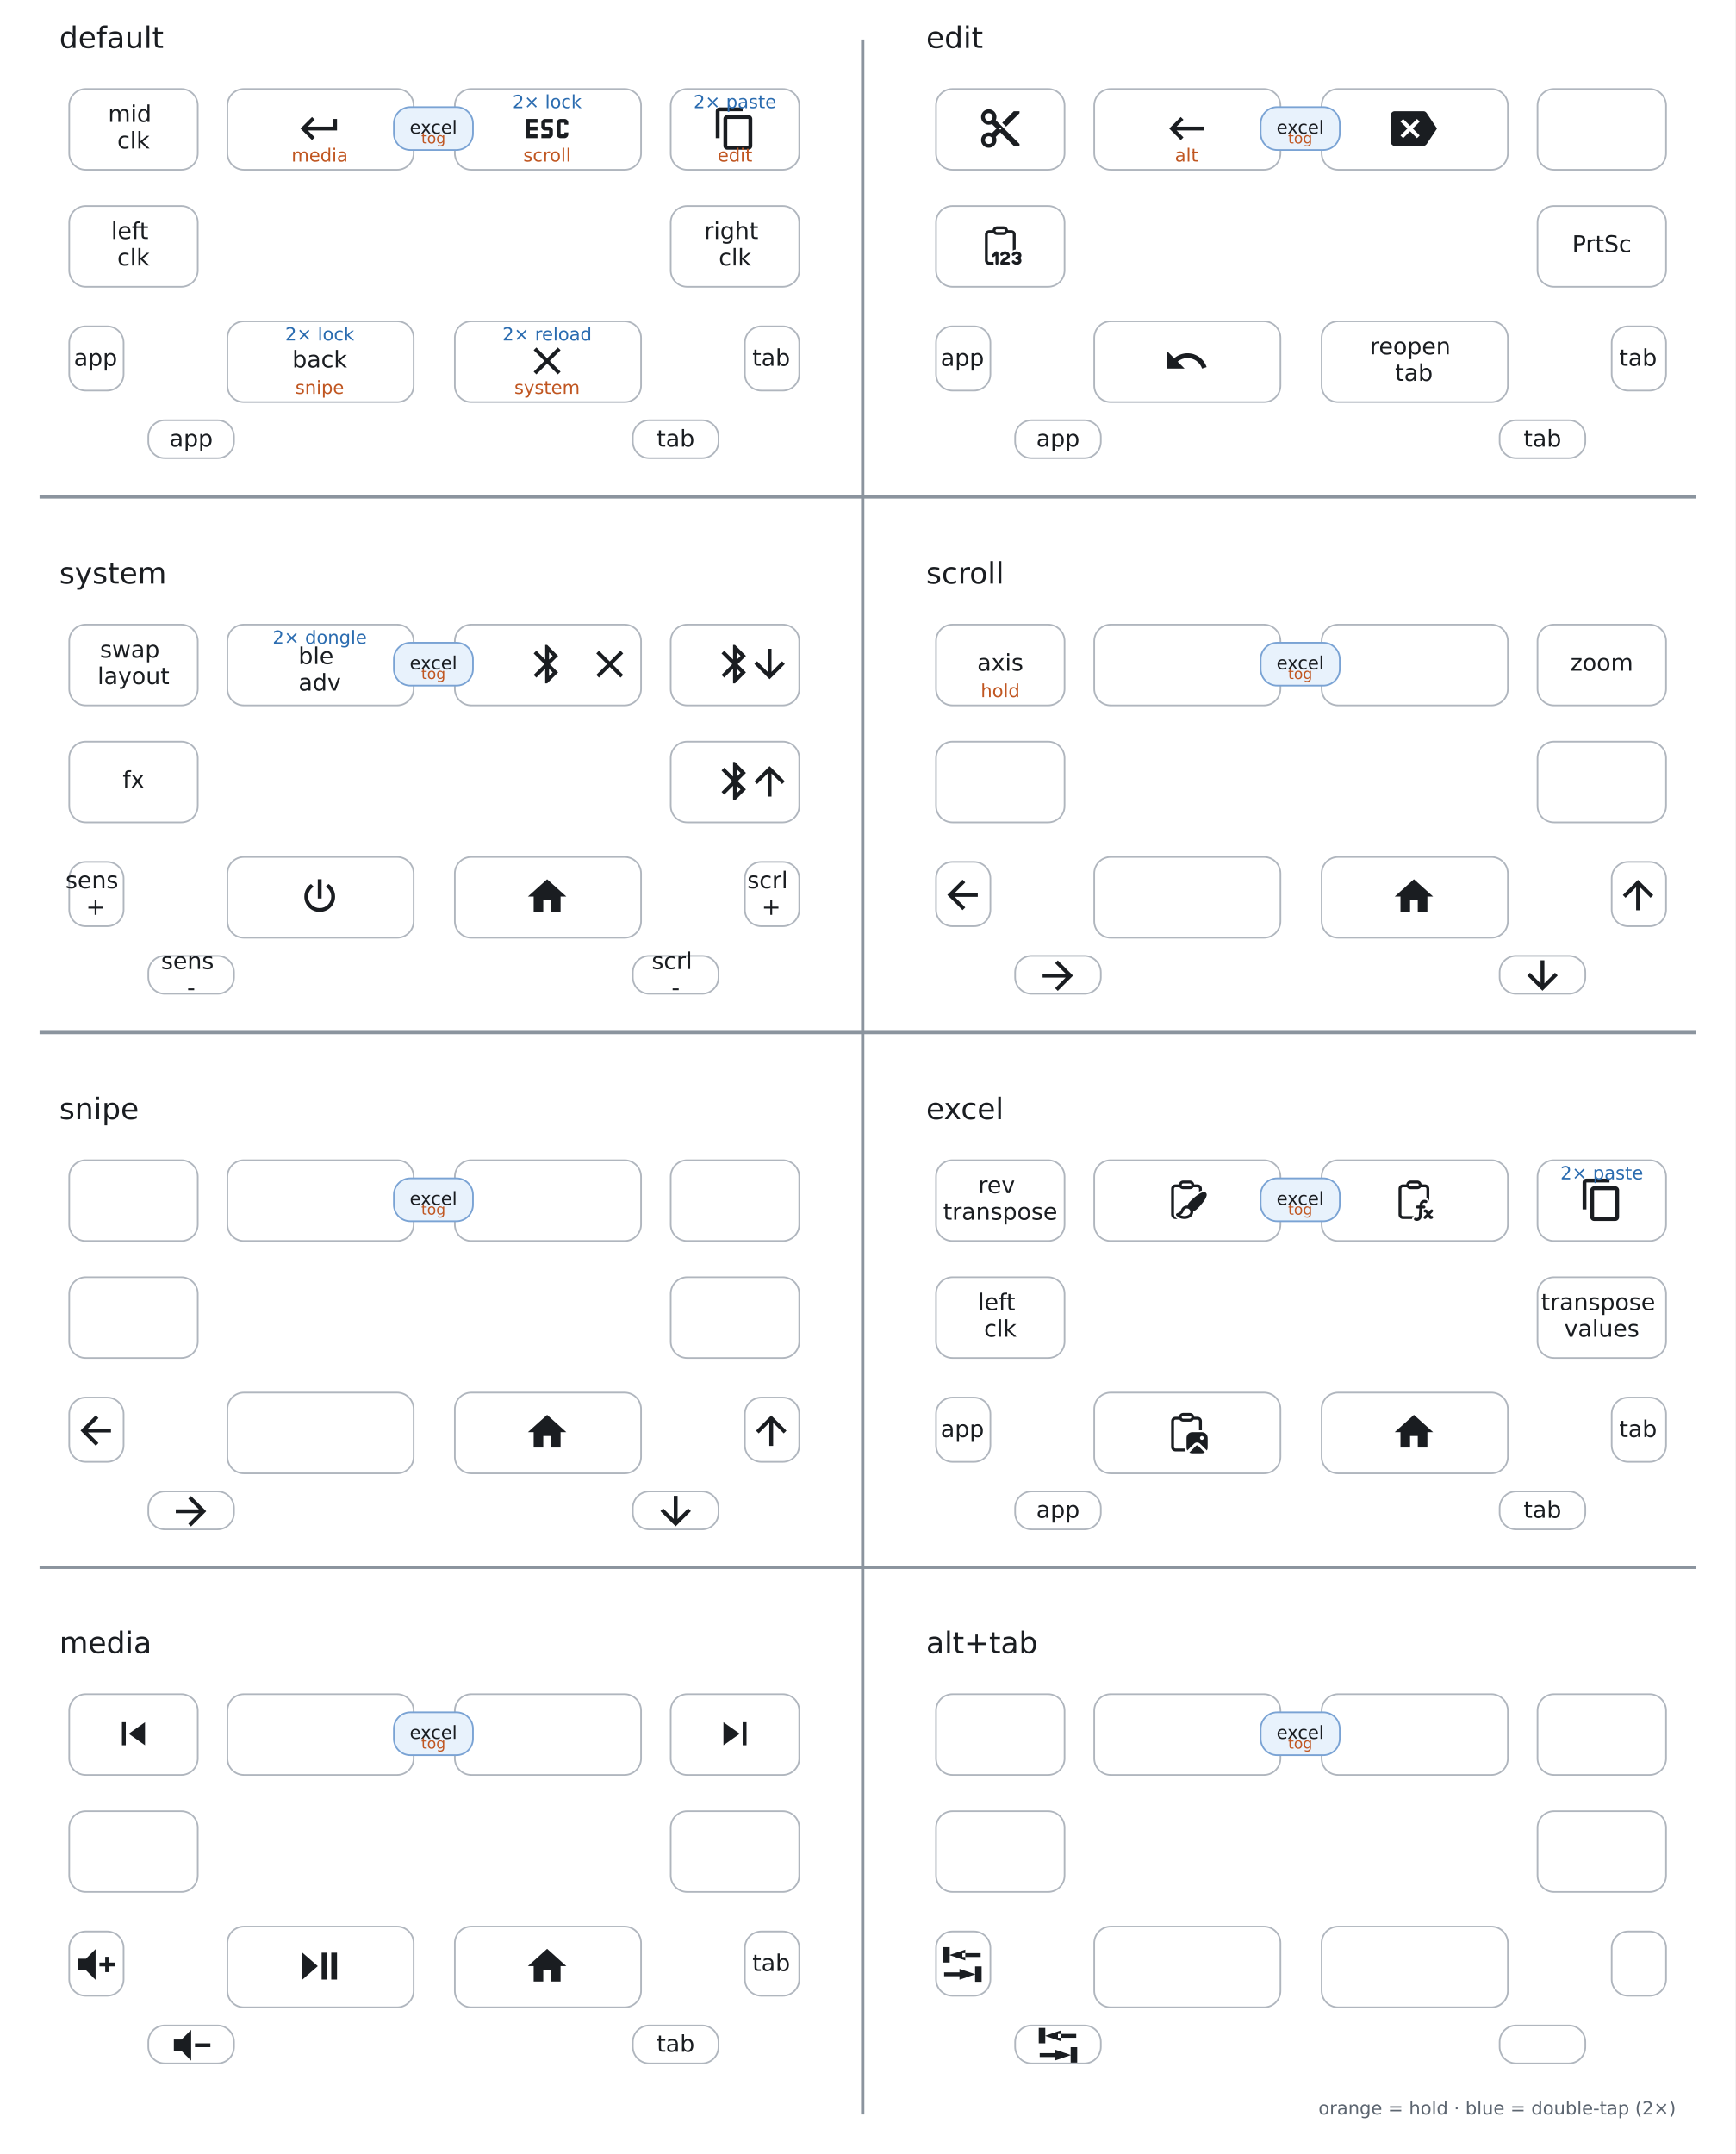
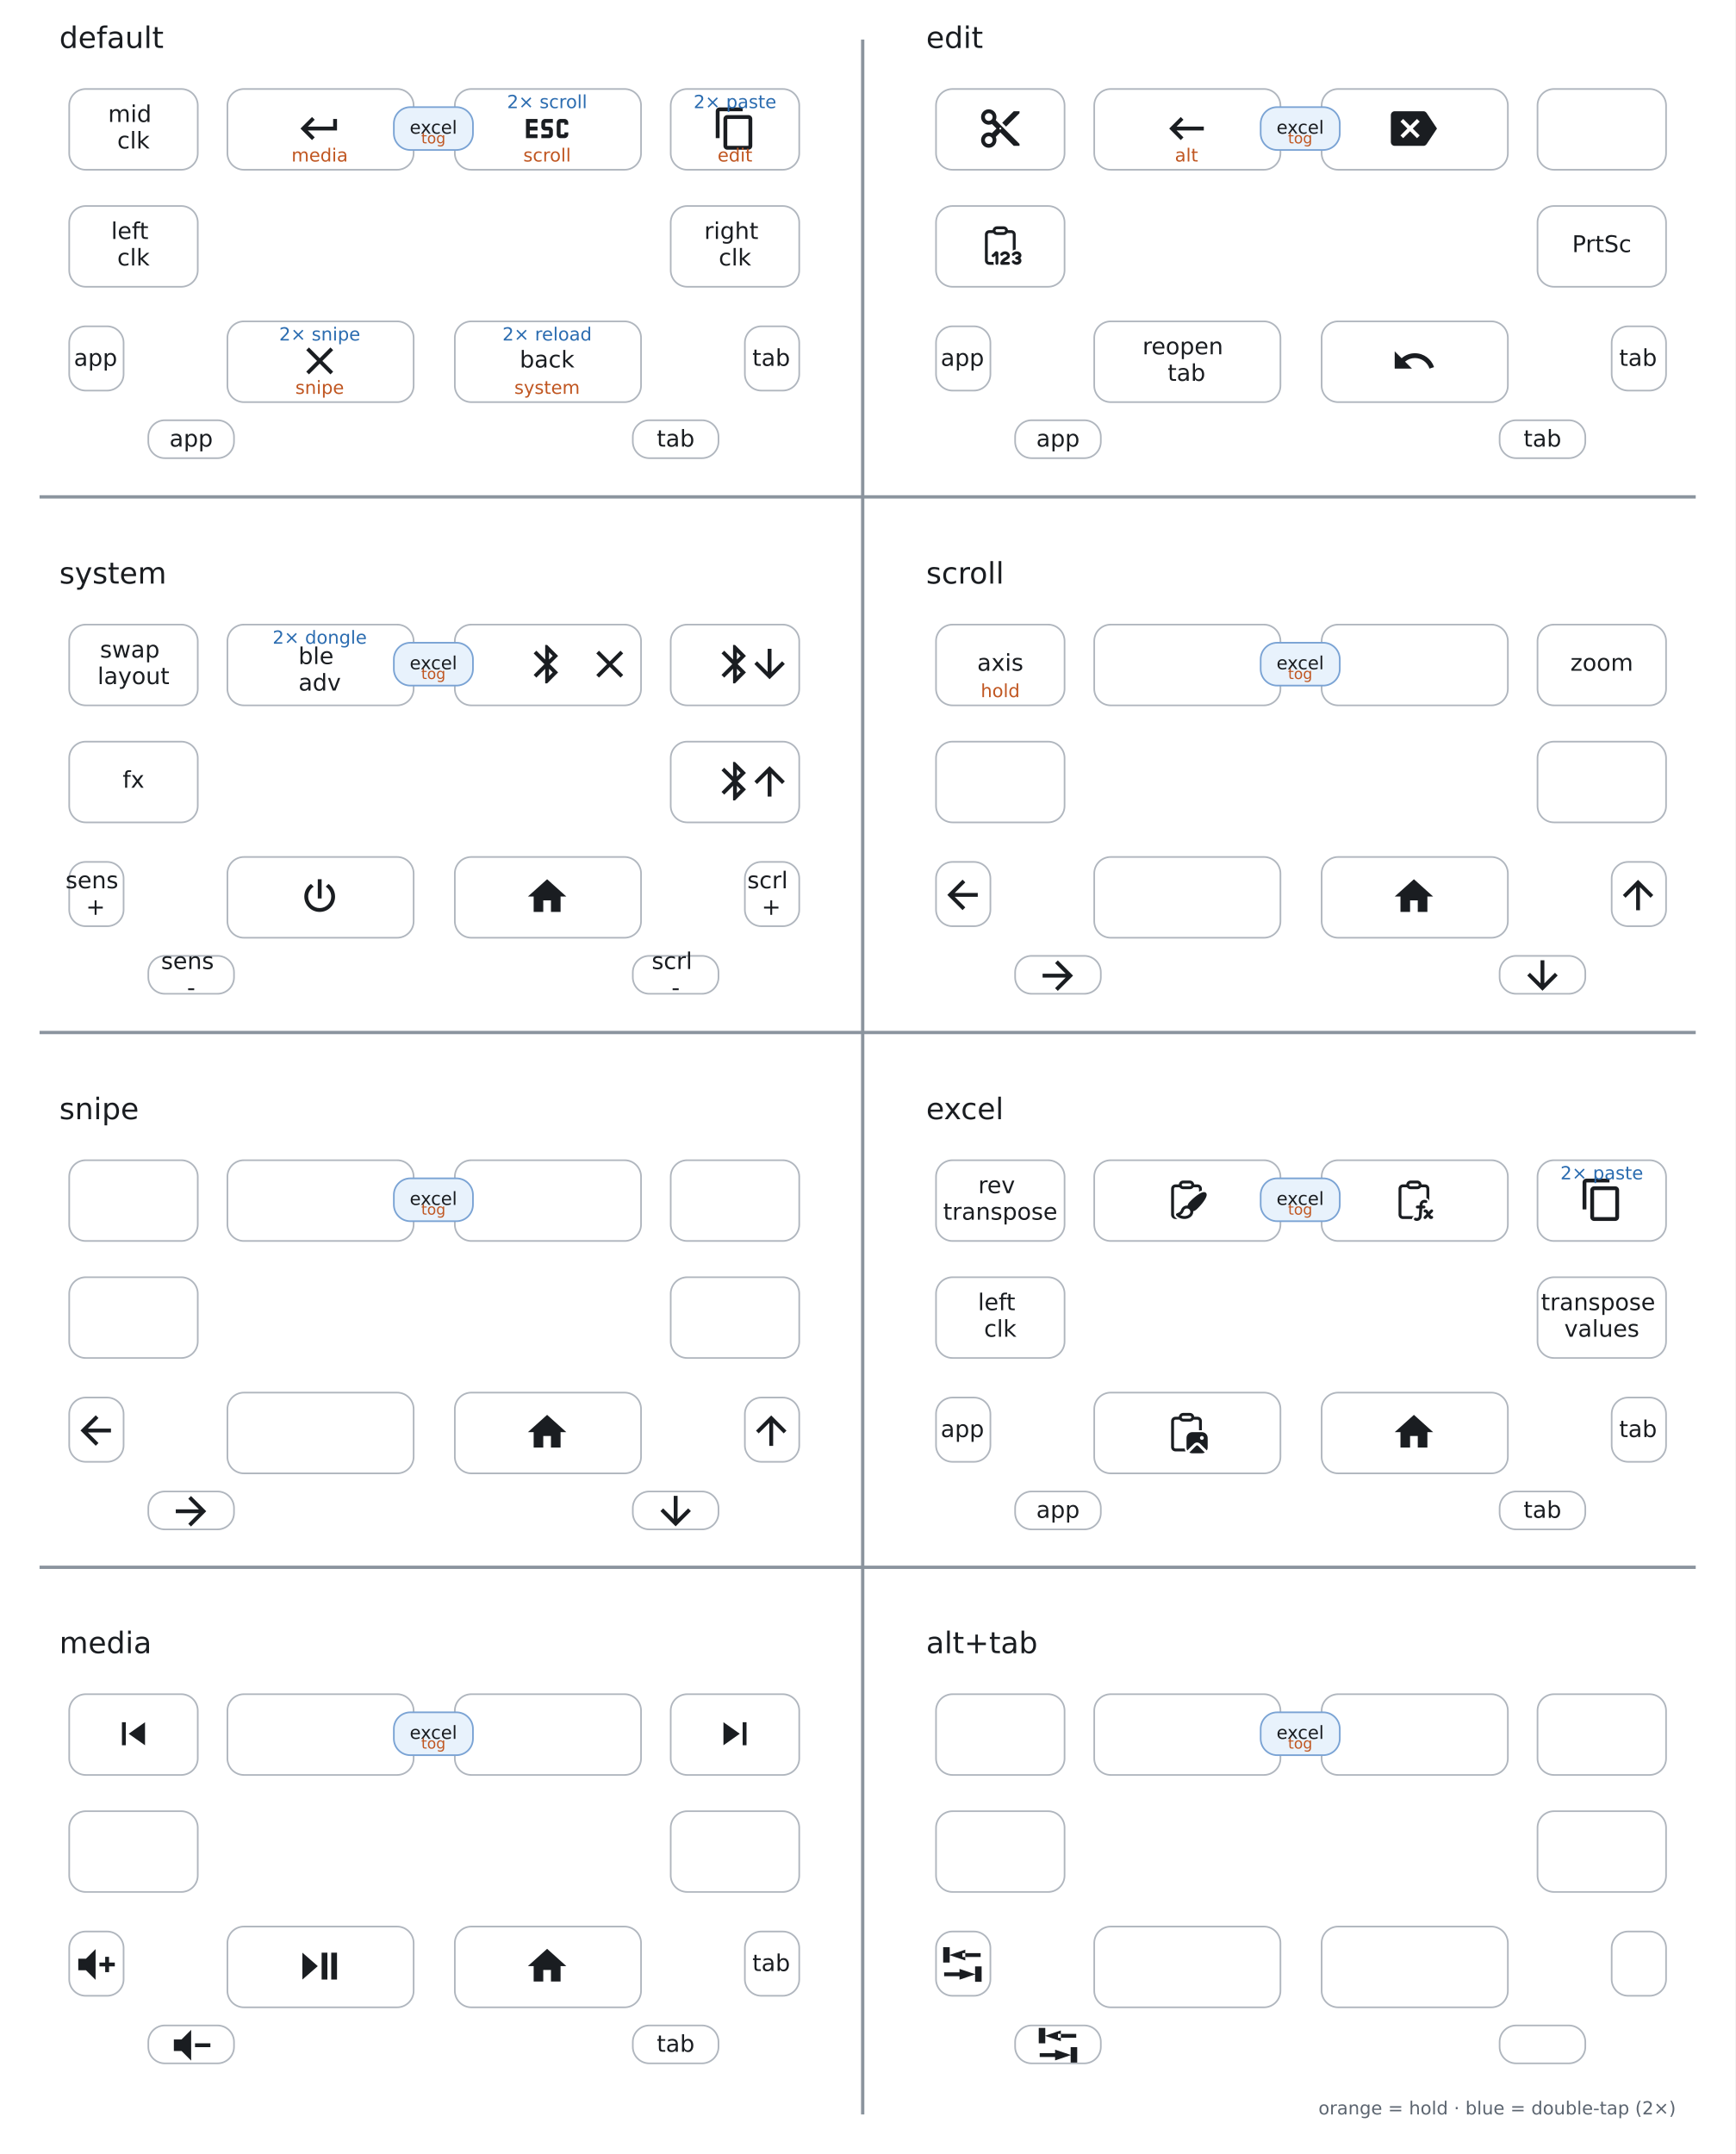
<svg xmlns="http://www.w3.org/2000/svg" xmlns:xlink="http://www.w3.org/1999/xlink" width="1053" height="1307.0" viewBox="0 0 1053 1307.0" class="keymap">
  <rect id="page-bg" width="100%" height="100%" fill="#ffffff" />
  <g id="layer-dividers" fill="none" stroke="#8b949e" stroke-width="2" stroke-linecap="butt">
    <line class="layer-divider-h" x1="24.0" y1="301.5" x2="1029.0" y2="301.5" />
    <line class="layer-divider-h" x1="24.0" y1="626.5" x2="1029.0" y2="626.5" />
    <line class="layer-divider-h" x1="24.0" y1="951.0" x2="1029.0" y2="951.0" />
    <line class="layer-divider-v" x1="523.5" y1="24.0" x2="523.5" y2="1283.0" />
  </g>
  <defs>/* start glyphs */
<symbol id="excel-copy-picture" viewBox="0 0 24 24">
      <path fill="#1a1d21" d="M13.75 2C14.909 2 15.863 2.876 15.986 4.002C15.986 4.001 15.986 4 15.986 3.999L17.75 4C18.993 4 20 5.007 20 6.25V11H18.5V6.25C18.5 5.836 18.164 5.5 17.75 5.5L15.621 5.5C15.217 6.103 14.53 6.5 13.75 6.5H10.25C9.47 6.5 8.783 6.103 8.379 5.5L6.25 5.5C5.836 5.5 5.5 5.836 5.5 6.25V19.75C5.5 20.164 5.836 20.5 6.25 20.5H11.031C11.098 21.041 11.274 21.548 11.535 22H6.25C5.007 22 4 20.993 4 19.75V6.25C4 5.007 5.007 4 6.25 4L8.014 3.999C8.138 2.875 9.092 2 10.25 2H13.75ZM15.995 4.096L16 4.25C16 4.198 15.998 4.147 15.995 4.096ZM13.75 3.5H10.25C9.836 3.5 9.5 3.836 9.5 4.25C9.5 4.664 9.836 5 10.25 5H13.75C14.164 5 14.5 4.664 14.5 4.25C14.5 3.836 14.164 3.5 13.75 3.5ZM15 12C13.343 12 12 13.343 12 15V20C12 20.556 12.151 21.077 12.415 21.524L15.909 18.03C16.788 17.152 18.212 17.152 19.091 18.03L22.585 21.524C22.849 21.077 23 20.556 23 20V15C23 13.343 21.657 12 20 12H15ZM15 23C14.444 23 13.923 22.849 13.476 22.585L16.97 19.091C17.263 18.798 17.737 18.798 18.03 19.091L21.524 22.585C21.077 22.849 20.556 23 20 23H15ZM20 16C19.448 16 19 15.552 19 15C19 14.448 19.448 14 20 14C20.552 14 21 14.448 21 15C21 15.552 20.552 16 20 16Z" />
    </symbol>
    <symbol id="excel-paste-format" viewBox="0 0 24 24">
      <path fill="#1a1d21" d="M13.75 2C14.908 2 15.862 2.875 15.986 4H17.75C18.993 4 20 5.007 20 6.25V7.177C19.51 7.327 19.001 7.563 18.5 7.843V6.25C18.5 5.836 18.164 5.5 17.75 5.5H15.621C15.217 6.103 14.53 6.5 13.75 6.5H10.25C9.47 6.5 8.783 6.103 8.379 5.5H6.25C5.836 5.5 5.5 5.836 5.5 6.25V19.77C5.506 20.21 5.687 20.646 5.993 20.962L6.225 21.189C6.559 21.499 6.925 21.769 7.312 22H6.25C5.007 22 4 20.993 4 19.75V6.25C4 5.007 5.007 4 6.25 4H8.014C8.138 2.875 9.092 2 10.25 2H13.75ZM20.423 8.094C20.901 7.965 21.617 7.881 22.115 8.378C22.613 8.876 22.528 9.592 22.399 10.07C22.254 10.612 21.953 11.236 21.56 11.886C20.766 13.197 19.502 14.771 17.976 16.297C17.547 16.726 16.883 17.401 16.113 17.751C15.919 17.839 15.707 17.91 15.483 17.953C15.566 18.878 15.257 19.831 14.551 20.539L14.346 20.735C13.294 21.68 11.907 22.055 10.573 21.98C9.153 21.901 7.724 21.311 6.711 20.267C6.532 20.081 6.46 19.818 6.521 19.567C6.583 19.317 6.767 19.115 7.012 19.033C8.391 18.573 8.749 18.12 8.933 17.778C9.064 17.534 9.105 17.365 9.261 17C9.4 16.674 9.594 16.305 9.951 15.947C10.66 15.239 11.614 14.928 12.54 15.011C12.583 14.787 12.655 14.576 12.743 14.381C13.093 13.611 13.768 12.948 14.197 12.519C15.723 10.993 17.297 9.728 18.607 8.935C19.257 8.541 19.881 8.239 20.423 8.094ZM13.486 17.008C12.803 16.325 11.695 16.325 11.012 17.008C10.84 17.179 10.739 17.359 10.642 17.588C10.561 17.778 10.422 18.174 10.253 18.488C9.962 19.03 9.519 19.51 8.729 19.934C9.312 20.253 9.98 20.445 10.656 20.482C11.736 20.543 12.769 20.211 13.482 19.486L13.486 19.482C14.169 18.799 14.17 17.691 13.486 17.008ZM10.25 3.5C9.836 3.5 9.5 3.836 9.5 4.25C9.5 4.664 9.836 5 10.25 5H13.75C14.164 5 14.5 4.664 14.5 4.25C14.5 3.836 14.164 3.5 13.75 3.5H10.25Z" />
    </symbol>
    <symbol id="excel-paste-formulas" viewBox="0 0 24 24">
      <path fill="#1a1d21" d="M8.379 5.5H6.25C5.836 5.5 5.5 5.836 5.5 6.25V19.75C5.5 20.164 5.836 20.5 6.25 20.5H11.97C11.639 20.665 11.357 20.935 11.181 21.292C11.068 21.52 11.01 21.761 11.001 22H6.25C5.007 22 4 20.993 4 19.75V6.25C4 5.007 5.007 4 6.25 4H8.014C8.138 2.875 9.092 2 10.25 2H13.75C14.908 2 15.862 2.875 15.986 4H17.75C18.993 4 20 5.007 20 6.25V13H19.997C20.022 12.331 19.661 11.678 19.022 11.363C18.85 11.278 18.675 11.209 18.5 11.154V6.25C18.5 5.836 18.164 5.5 17.75 5.5H15.621C15.217 6.103 14.53 6.5 13.75 6.5H10.25C9.47 6.5 8.783 6.103 8.379 5.5ZM9.5 4.25C9.5 4.664 9.836 5 10.25 5H13.75C14.164 5 14.5 4.664 14.5 4.25C14.5 3.836 14.164 3.5 13.75 3.5H10.25C9.836 3.5 9.5 3.836 9.5 4.25ZM21.777 18.28C22.07 17.987 22.07 17.513 21.777 17.22C21.484 16.927 21.009 16.927 20.716 17.22L19.633 18.303L19.212 17.626C18.807 16.974 17.934 16.802 17.311 17.251C16.976 17.493 16.899 17.962 17.142 18.298C17.346 18.582 17.713 18.68 18.025 18.557L18.544 19.392L17.22 20.716C16.927 21.009 16.927 21.484 17.22 21.777C17.513 22.07 17.988 22.07 18.28 21.777L19.358 20.7L19.779 21.378C20.191 22.04 21.084 22.203 21.704 21.729C22.033 21.478 22.096 21.007 21.844 20.678C21.633 20.402 21.269 20.313 20.963 20.44L20.447 19.611L21.777 18.28ZM14.989 14.307C15.123 12.546 16.995 11.478 18.579 12.26C18.951 12.443 19.103 12.893 18.92 13.264C18.737 13.636 18.287 13.788 17.916 13.605C17.285 13.294 16.538 13.719 16.485 14.421L16.441 15H17.25C17.664 15 18 15.336 18 15.75C18 16.164 17.664 16.5 17.25 16.5H16.327L16.008 20.692C15.874 22.453 14.002 23.52 12.418 22.739C12.047 22.556 11.894 22.106 12.078 21.735C12.261 21.363 12.71 21.211 13.082 21.394C13.713 21.705 14.459 21.28 14.513 20.578L14.823 16.5H13.75C13.336 16.5 13 16.164 13 15.75C13 15.336 13.336 15 13.75 15H14.937L14.989 14.307Z" />
    </symbol>
    <symbol id="excel-paste-values" viewBox="0 0 24 24">
      <path fill="#1a1d21" d="M6.25 5.5H8.379C8.783 6.103 9.47 6.5 10.25 6.5H13.75C14.53 6.5 15.217 6.103 15.621 5.5H17.75C18.164 5.5 18.5 5.836 18.5 6.25V14.574C18.987 14.285 19.496 14.111 20 14.039V6.25C20 5.007 18.993 4 17.75 4H15.986C15.862 2.875 14.908 2 13.75 2H10.25C9.092 2 8.138 2.875 8.014 4H6.25C5.007 4 4 5.007 4 6.25V19.75C4 20.993 5.007 22 6.25 22H8.669C8.561 21.773 8.5 21.518 8.5 21.25V20.5H6.25C5.836 20.5 5.5 20.164 5.5 19.75V6.25C5.5 5.836 5.836 5.5 6.25 5.5ZM10.25 5C9.836 5 9.5 4.664 9.5 4.25C9.5 3.836 9.836 3.5 10.25 3.5H13.75C14.164 3.5 14.5 3.836 14.5 4.25C14.5 4.664 14.164 5 13.75 5H10.25ZM11 15.938C11 15.376 10.567 15.074 10.258 14.987C9.949 14.9 9.454 14.931 9.147 15.358C8.83 15.801 8.388 16.297 7.868 16.605C7.512 16.815 7.394 17.275 7.605 17.632C7.815 17.988 8.275 18.106 8.632 17.895C8.955 17.704 9.245 17.474 9.5 17.233V21.25C9.5 21.664 9.836 22 10.25 22C10.664 22 11 21.664 11 21.25V15.938ZM14.425 16.502C14.119 16.517 13.721 16.66 13.301 17.112C13.019 17.416 12.545 17.434 12.241 17.152C11.937 16.87 11.92 16.396 12.201 16.092C12.851 15.392 13.604 15.041 14.35 15.003C15.085 14.966 15.753 15.237 16.232 15.668C16.704 16.093 17.035 16.722 16.986 17.416C16.936 18.142 16.484 18.766 15.733 19.174C14.783 19.69 14.237 20.15 13.925 20.5H16.25C16.664 20.5 17 20.836 17 21.25C17 21.664 16.664 22 16.25 22H12.751C12.369 22 12.048 21.713 12.006 21.334C12.006 21.334 12.006 21.334 12.006 21.332L12.005 21.33L12.005 21.326L12.004 21.319L12.003 21.302C12.002 21.29 12.001 21.277 12.001 21.263C12 21.234 12 21.2 12.001 21.161C12.005 21.083 12.015 20.987 12.04 20.875C12.089 20.648 12.191 20.366 12.392 20.047C12.79 19.41 13.56 18.647 15.017 17.856C15.418 17.638 15.482 17.422 15.49 17.312C15.5 17.17 15.432 16.966 15.227 16.782C15.029 16.603 14.743 16.485 14.425 16.502ZM19.292 17.115C20.17 16.197 21.052 16.487 21.368 16.833C21.528 17.009 21.509 17.127 21.479 17.19C21.429 17.293 21.193 17.583 20.343 17.766C19.997 17.84 19.75 18.145 19.75 18.499C19.75 18.852 19.997 19.158 20.342 19.232C21.192 19.415 21.429 19.705 21.478 19.809C21.509 19.872 21.528 19.991 21.368 20.167C21.052 20.513 20.171 20.803 19.293 19.883C19.007 19.584 18.532 19.572 18.232 19.858C17.933 20.144 17.921 20.619 18.207 20.919C19.663 22.444 21.552 22.191 22.476 21.178C22.936 20.674 23.192 19.911 22.83 19.159C22.709 18.908 22.533 18.688 22.31 18.499C22.533 18.311 22.709 18.092 22.83 17.84C23.192 17.089 22.935 16.325 22.476 15.822C21.552 14.81 19.663 14.556 18.208 16.079C17.922 16.378 17.932 16.853 18.232 17.139C18.531 17.425 19.006 17.415 19.292 17.115Z" />
    </symbol>
    <symbol id="mdi:arrow-down" viewBox="0 0 24 24">
      <path fill="#1a1d21" d="M11,4H13V16L18.5,10.5L19.92,11.92L12,19.84L4.08,11.92L5.5,10.5L11,16V4Z" />
    </symbol>
    <symbol id="mdi:arrow-left" viewBox="0 0 24 24">
      <path fill="#1a1d21" d="M20,11V13H8L13.5,18.5L12.08,19.92L4.16,12L12.08,4.08L13.5,5.5L8,11H20Z" />
    </symbol>
    <symbol id="mdi:arrow-right" viewBox="0 0 24 24">
      <path fill="#1a1d21" d="M4,11V13H16L10.5,18.5L11.92,19.92L19.84,12L11.92,4.08L10.5,5.5L16,11H4Z" />
    </symbol>
    <symbol id="mdi:arrow-up" viewBox="0 0 24 24">
      <path fill="#1a1d21" d="M13,20H11V8L5.5,13.5L4.08,12.08L12,4.16L19.92,12.08L18.5,13.5L13,8V20Z" />
    </symbol>
    <symbol id="mdi:backspace-reverse" viewBox="0 0 24 24">
      <path fill="#1a1d21" d="M2,21H17C17.7,21 18.2,20.6 18.6,20.1L24,12L18.6,3.9C18.2,3.4 17.7,3 17,3H2A2,2 0 0,0 0,5V19A2,2 0 0,0 2,21M5,8.4L6.4,7L10,10.6L13.6,7L15,8.4L11.4,12L15,15.6L13.6,17L10,13.4L6.4,17L5,15.6L8.6,12" />
    </symbol>
    <symbol id="mdi:bluetooth" viewBox="0 0 24 24">
      <path fill="#1a1d21" d="M14.88,16.29L13,18.17V14.41M13,5.83L14.88,7.71L13,9.58M17.71,7.71L12,2H11V9.58L6.41,5L5,6.41L10.59,12L5,17.58L6.41,19L11,14.41V22H12L17.71,16.29L13.41,12L17.71,7.71Z" />
    </symbol>
    <symbol id="mdi:close" viewBox="0 0 24 24">
      <path fill="#1a1d21" d="M19,6.41L17.59,5L12,10.59L6.41,5L5,6.41L10.59,12L5,17.59L6.41,19L12,13.41L17.59,19L19,17.59L13.41,12L19,6.41Z" />
    </symbol>
    <symbol id="mdi:content-copy" viewBox="0 0 24 24">
      <path fill="#1a1d21" d="M19,21H8V7H19M19,5H8A2,2 0 0,0 6,7V21A2,2 0 0,0 8,23H19A2,2 0 0,0 21,21V7A2,2 0 0,0 19,5M16,1H4A2,2 0 0,0 2,3V17H4V3H16V1Z" />
    </symbol>
    <symbol id="mdi:content-cut" viewBox="0 0 24 24">
      <path fill="#1a1d21" d="M19,3L13,9L15,11L22,4V3M12,12.5A0.5,0.5 0 0,1 11.5,12A0.5,0.5 0 0,1 12,11.5A0.5,0.5 0 0,1 12.5,12A0.5,0.5 0 0,1 12,12.5M6,20A2,2 0 0,1 4,18C4,16.89 4.9,16 6,16A2,2 0 0,1 8,18C8,19.11 7.1,20 6,20M6,8A2,2 0 0,1 4,6C4,4.89 4.9,4 6,4A2,2 0 0,1 8,6C8,7.11 7.1,8 6,8M9.64,7.64C9.87,7.14 10,6.59 10,6A4,4 0 0,0 6,2A4,4 0 0,0 2,6A4,4 0 0,0 6,10C6.59,10 7.14,9.87 7.64,9.64L10,12L7.64,14.36C7.14,14.13 6.59,14 6,14A4,4 0 0,0 2,18A4,4 0 0,0 6,22A4,4 0 0,0 10,18C10,17.41 9.87,16.86 9.64,16.36L12,14L19,21H22V20L9.64,7.64Z" />
    </symbol>
    <symbol id="mdi:home" viewBox="0 0 24 24">
      <path fill="#1a1d21" d="M10,20V14H14V20H19V12H22L12,3L2,12H5V20H10Z" />
    </symbol>
    <symbol id="mdi:keyboard-backspace" viewBox="0 0 24 24">
      <path fill="#1a1d21" d="M21,11H6.83L10.41,7.41L9,6L3,12L9,18L10.41,16.58L6.83,13H21V11Z" />
    </symbol>
    <symbol id="mdi:keyboard-esc" viewBox="0 0 24 24">
      <path fill="#1a1d21" d="M1 7H7V9H3V11H7V13H3V15H7V17H1V7M11 7H15V9H11V11H13C14.11 11 15 11.9 15 13V15C15 16.11 14.11 17 13 17H9V15H13V13H11C9.9 13 9 12.11 9 11V9C9 7.9 9.9 7 11 7M19 7H21C22.11 7 23 7.9 23 9V10H21V9H19V15H21V14H23V15C23 16.11 22.11 17 21 17H19C17.9 17 17 16.11 17 15V9C17 7.9 17.9 7 19 7Z" />
    </symbol>
    <symbol id="mdi:keyboard-return" viewBox="0 0 24 24">
      <path fill="#1a1d21" d="M19,7V11H5.83L9.41,7.41L8,6L2,12L8,18L9.41,16.58L5.83,13H21V7H19Z" />
    </symbol>
    <symbol id="mdi:play-pause" viewBox="0 0 24 24">
      <path fill="#1a1d21" d="M3,5V19L11,12M13,19H16V5H13M18,5V19H21V5" />
    </symbol>
    <symbol id="mdi:power" viewBox="0 0 24 24">
      <path fill="#1a1d21" d="M16.56,5.44L15.11,6.89C16.84,7.94 18,9.83 18,12A6,6 0 0,1 12,18A6,6 0 0,1 6,12C6,9.83 7.16,7.94 8.88,6.88L7.44,5.44C5.36,6.88 4,9.28 4,12A8,8 0 0,0 12,20A8,8 0 0,0 20,12C20,9.28 18.64,6.88 16.56,5.44M13,3H11V13H13" />
    </symbol>
    <symbol id="mdi:skip-next" viewBox="0 0 24 24">
      <path fill="#1a1d21" d="M16,18H18V6H16M6,18L14.5,12L6,6V18Z" />
    </symbol>
    <symbol id="mdi:skip-previous" viewBox="0 0 24 24">
      <path fill="#1a1d21" d="M6,18V6H8V18H6M9.5,12L18,6V18L9.5,12Z" />
    </symbol>
    <symbol id="mdi:undo" viewBox="0 0 24 24">
      <path fill="#1a1d21" d="M12.5,8C9.85,8 7.45,9 5.6,10.6L2,7V16H11L7.38,12.38C8.77,11.22 10.54,10.5 12.5,10.5C16.04,10.5 19.05,12.81 20.1,16L22.47,15.22C21.08,11.03 17.15,8 12.5,8Z" />
    </symbol>
    <symbol id="mdi:volume-minus" viewBox="0 0 24 24">
      <path fill="#1a1d21" d="M3,9H7L12,4V20L7,15H3V9M14,11H22V13H14V11Z" />
    </symbol>
    <symbol id="mdi:volume-plus" viewBox="0 0 24 24">
      <path fill="#1a1d21" d="M3,9H7L12,4V20L7,15H3V9M14,11H17V8H19V11H22V13H19V16H17V13H14V11Z" />
    </symbol>
    <symbol id="tab-sign" viewBox="0 0 24 24">
      <path fill="#1a1d21" d="M2 3H5.4V11H2ZM13.5 4.3L5.2 7.1 13.5 9.9ZM12 6.1H21.5V8.1H12ZM18.6 13H22V21H18.6ZM10.5 14.3L18.8 17.1 10.5 19.9ZM2.5 16.1H12V18.1H2.5Z" />
    </symbol>
  </defs>/* end glyphs */
<style>/* inherit to force styles through use tags */
svg path {
    fill: inherit;
}

/* font and background color specifications */
svg.keymap {
    font-family: SFMono-Regular,Consolas,Liberation Mono,Menlo,monospace;
    font-size: 14px;
    font-kerning: normal;
    text-rendering: optimizeLegibility;
    fill: #24292e;
}

/* default key styling */
rect.key {
    fill: #f6f8fa;
}

rect.key, rect.combo {
    stroke: #c9cccf;
    stroke-width: 1;
}

/* default key side styling, only used is draw_key_sides is set */
rect.side {
    filter: brightness(90%);
}

/* color accent for combo boxes */
rect.combo, rect.combo-separate {
    fill: #cdf;
}

/* color accent for held keys */
rect.held, rect.combo.held {
    fill: #fdd;
}

/* color accent for ghost (optional) keys */
rect.ghost, rect.combo.ghost {
    stroke-dasharray: 4, 4;
    stroke-width: 2;
}

text {
    text-anchor: middle;
    dominant-baseline: middle;
}

/* styling for layer labels */
text.label {
    font-weight: bold;
    text-anchor: start;
    stroke: white;
    stroke-width: 4;
    paint-order: stroke;
}

/* styling for optional footer */
text.footer {
    text-anchor: end;
    dominant-baseline: auto;
    stroke: white;
    stroke-width: 4;
    paint-order: stroke;
}

/* styling for combo tap, and key non-tap label text */
text.combo, text.hold, text.shifted, text.left, text.right, text.tl, text.tr, text.bl, text.br {
    font-size: 11px;
}

text.hold, text.bl, text.br {
    text-anchor: middle;
    dominant-baseline: auto;
}

text.shifted, text.tl, text.tr {
    text-anchor: middle;
    dominant-baseline: hanging;
}

text.left, text.tl, text.bl {
    text-anchor: start;
}

text.right, text.tr, text.br {
    text-anchor: end;
}

text.layer-activator {
    text-decoration: underline;
}

/* styling for hold/shifted label text in combo box */
text.combo.hold, text.combo.shifted, text.combo.left, text.combo.right {
    font-size: 8px;
}

/* lighter symbol for transparent keys */
text.trans {
    fill: #7b7e81;
}

/* styling for combo dendrons */
path.combo {
    stroke-width: 1;
    stroke: gray;
    fill: none;
}

/* Start Tabler Icons Cleanup */
/* cannot use height/width with glyphs */
.icon-tabler &gt; path {
    fill: inherit;
    stroke: inherit;
    stroke-width: 2;
}
/* hide tabler's default box */
.icon-tabler &gt; path[stroke="none"][fill="none"] {
    visibility: hidden;
}
/* End Tabler Icons Cleanup */

svg.keymap {
  font-family: "DejaVu Sans", "Segoe UI", sans-serif;
  font-size: 15px;
  font-weight: 400;
  fill: #1a1d21;
}
#layer-dividers line, line.layer-divider-h, line.layer-divider-v {
  stroke: #8b949e;
  stroke-width: 2;
}
rect.key {
  fill: #ffffff;
  stroke: #b0b6be;
  stroke-width: 1;
}
rect.combo, rect.combo-separate {
  fill: #e8f2fc;
  stroke: #7aa3d4;
  stroke-width: 1;
}
rect.held, rect.combo.held {
  fill: #ffe8c8;
  stroke: #c05621;
}
rect.ghost, rect.combo.ghost {
  stroke: #a0a6ad;
  stroke-dasharray: 5, 4;
  fill: #f4f5f6;
}
text.label {
  font-size: 18px;
  font-weight: 400 !important;
  letter-spacing: 0;
  stroke: #ffffff;
  stroke-width: 5;
  paint-order: stroke;
}
text.footer {
  font-size: 11px;
  font-weight: 400;
  fill: #5c6570;
  stroke: none;
}
text.key.tap {
  font-size: 14px;
  font-weight: 400;
}
text.hold, text.shifted, text.left, text.right, text.tl, text.tr, text.bl, text.br, text.combo {
  font-size: 11px;
  font-weight: 400;
}
text.hold {
  fill: #c05621;
}
text.shifted {
  fill: #2b6cb0;
}
text.combo.tap {
  font-size: 11px;
  font-weight: 400;
}
text.combo.hold, text.combo.shifted {
  font-size: 9px;
  font-weight: 400;
}
text.trans {
  fill: #c5c9ce;
}
path.combo {
  stroke: #2b6cb0;
  stroke-width: 1.5;
}
</style>
  <g transform="translate(36, 0.0)" class="layer-default">
    <text x="0" y="24" class="label" id="default">default</text>
    <g transform="translate(0, 48)">
      <g transform="translate(158, 30)" class="key keypos-0">
        <rect rx="10" ry="10" x="-56" y="-24" width="113" height="49" class="key" />
        <use href="#mdi:keyboard-return" xlink:href="#mdi:keyboard-return" x="-14" y="-14" height="28" width="28.0" class="key tap glyph mdi:keyboard-return" />
        <text x="0" y="20" class="key hold">media</text>
      </g>
      <g transform="translate(296, 30)" class="key keypos-1">
        <rect rx="10" ry="10" x="-56" y="-24" width="113" height="49" class="key" />
        <use href="#mdi:keyboard-esc" xlink:href="#mdi:keyboard-esc" x="-14" y="-14" height="28" width="28.0" class="key tap glyph mdi:keyboard-esc" />
        <text x="0" y="20" class="key hold">scroll</text>
-         <text x="0" y="-20" class="key shifted">2× lock</text>
+         <text x="0" y="-20" class="key shifted">2× scroll</text>
      </g>
      <g transform="translate(45, 30)" class="key keypos-2">
        <rect rx="10" ry="10" x="-39" y="-24" width="78" height="49" class="key" />
        <text x="0" y="0" class="key tap">
          <tspan x="0" dy="-0.57em">mid</tspan>
          <tspan x="0" dy="1.15em">clk</tspan>
        </text>
      </g>
      <g transform="translate(410, 30)" class="key keypos-3">
        <rect rx="10" ry="10" x="-39" y="-24" width="78" height="49" class="key" />
        <use href="#mdi:content-copy" xlink:href="#mdi:content-copy" x="-14" y="-14" height="28" width="28.0" class="key tap glyph mdi:content-copy" />
        <text x="0" y="20" class="key hold">edit</text>
        <text x="0" y="-20" class="key shifted">2× paste</text>
      </g>
      <g transform="translate(45, 101)" class="key keypos-4">
        <rect rx="10" ry="10" x="-39" y="-24" width="78" height="49" class="key" />
        <text x="0" y="0" class="key tap">
          <tspan x="0" dy="-0.57em">left</tspan>
          <tspan x="0" dy="1.15em">clk</tspan>
        </text>
      </g>
      <g transform="translate(410, 101)" class="key keypos-5">
        <rect rx="10" ry="10" x="-39" y="-24" width="78" height="49" class="key" />
        <text x="0" y="0" class="key tap">
          <tspan x="0" dy="-0.57em">right</tspan>
          <tspan x="0" dy="1.15em">clk</tspan>
        </text>
      </g>
      <g transform="translate(158, 171)" class="key keypos-6">
        <rect rx="10" ry="10" x="-56" y="-24" width="113" height="49" class="key" />
+         <use href="#mdi:close" xlink:href="#mdi:close" x="-14" y="-14" height="28" width="28.0" class="key tap glyph mdi:close" />
+         <text x="0" y="20" class="key hold">snipe</text>
+         <text x="0" y="-20" class="key shifted">2× snipe</text>
+       </g>
+       <g transform="translate(296, 171)" class="key keypos-7">
+         <rect rx="10" ry="10" x="-56" y="-24" width="113" height="49" class="key" />
        <text x="0" y="0" class="key tap">back</text>
-         <text x="0" y="20" class="key hold">snipe</text>
-         <text x="0" y="-20" class="key shifted">2× lock</text>
-       </g>
-       <g transform="translate(296, 171)" class="key keypos-7">
-         <rect rx="10" ry="10" x="-56" y="-24" width="113" height="49" class="key" />
-         <use href="#mdi:close" xlink:href="#mdi:close" x="-14" y="-14" height="28" width="28.0" class="key tap glyph mdi:close" />
        <text x="0" y="20" class="key hold">system</text>
        <text x="0" y="-20" class="key shifted">2× reload</text>
      </g>
      <g transform="translate(22, 170)" class="key keypos-8">
        <rect rx="10" ry="10" x="-16" y="-20" width="33" height="39" class="key" />
        <text x="0" y="0" class="key tap">app</text>
      </g>
      <g transform="translate(432, 170)" class="key keypos-9">
        <rect rx="10" ry="10" x="-16" y="-20" width="33" height="39" class="key" />
        <text x="0" y="0" class="key tap">tab</text>
      </g>
      <g transform="translate(80, 219)" class="key keypos-10">
        <rect rx="10" ry="10" x="-26" y="-12" width="52" height="23" class="key" />
        <text x="0" y="0" class="key tap">app</text>
      </g>
      <g transform="translate(374, 219)" class="key keypos-11">
        <rect rx="10" ry="10" x="-26" y="-12" width="52" height="23" class="key" />
        <text x="0" y="0" class="key tap">tab</text>
      </g>
      <g class="combo combopos-0">
        <rect rx="10" ry="10" x="203" y="17" width="48" height="26" class="combo" />
        <text x="227" y="30" class="combo tap">excel</text>
        <text x="227" y="39" class="combo hold">tog</text>
      </g>
    </g>
  </g>
  <g transform="translate(562, 0.0)" class="layer-edit">
    <text x="0" y="24" class="label" id="edit">edit</text>
    <g transform="translate(0, 48)">
      <g transform="translate(158, 30)" class="key keypos-0">
        <rect rx="10" ry="10" x="-56" y="-24" width="113" height="49" class="key" />
        <use href="#mdi:keyboard-backspace" xlink:href="#mdi:keyboard-backspace" x="-14" y="-14" height="28" width="28.0" class="key tap glyph mdi:keyboard-backspace" />
        <text x="0" y="20" class="key hold">alt</text>
      </g>
      <g transform="translate(296, 30)" class="key keypos-1">
        <rect rx="10" ry="10" x="-56" y="-24" width="113" height="49" class="key" />
        <use href="#mdi:backspace-reverse" xlink:href="#mdi:backspace-reverse" x="-14" y="-14" height="28" width="28.0" class="key tap glyph mdi:backspace-reverse" />
      </g>
      <g transform="translate(45, 30)" class="key keypos-2">
        <rect rx="10" ry="10" x="-39" y="-24" width="78" height="49" class="key" />
        <use href="#mdi:content-cut" xlink:href="#mdi:content-cut" x="-14" y="-14" height="28" width="28.0" class="key tap glyph mdi:content-cut" />
      </g>
      <g transform="translate(410, 30)" class="key keypos-3">
        <rect rx="10" ry="10" x="-39" y="-24" width="78" height="49" class="key" />
      </g>
      <g transform="translate(45, 101)" class="key keypos-4">
        <rect rx="10" ry="10" x="-39" y="-24" width="78" height="49" class="key" />
        <use href="#excel-paste-values" xlink:href="#excel-paste-values" x="-14" y="-14" height="28" width="28.0" class="key tap glyph excel-paste-values" />
      </g>
      <g transform="translate(410, 101)" class="key keypos-5">
        <rect rx="10" ry="10" x="-39" y="-24" width="78" height="49" class="key" />
        <text x="0" y="0" class="key tap">PrtSc</text>
      </g>
      <g transform="translate(158, 171)" class="key keypos-6">
        <rect rx="10" ry="10" x="-56" y="-24" width="113" height="49" class="key" />
-         <use href="#mdi:undo" xlink:href="#mdi:undo" x="-14" y="-14" height="28" width="28.0" class="key tap glyph mdi:undo" />
-       </g>
-       <g transform="translate(296, 171)" class="key keypos-7">
-         <rect rx="10" ry="10" x="-56" y="-24" width="113" height="49" class="key" />
        <text x="0" y="0" class="key tap">
          <tspan x="0" dy="-0.57em">reopen</tspan>
          <tspan x="0" dy="1.15em">tab</tspan>
        </text>
+       </g>
+       <g transform="translate(296, 171)" class="key keypos-7">
+         <rect rx="10" ry="10" x="-56" y="-24" width="113" height="49" class="key" />
+         <use href="#mdi:undo" xlink:href="#mdi:undo" x="-14" y="-14" height="28" width="28.0" class="key tap glyph mdi:undo" />
      </g>
      <g transform="translate(22, 170)" class="key keypos-8">
        <rect rx="10" ry="10" x="-16" y="-20" width="33" height="39" class="key" />
        <text x="0" y="0" class="key tap">app</text>
      </g>
      <g transform="translate(432, 170)" class="key keypos-9">
        <rect rx="10" ry="10" x="-16" y="-20" width="33" height="39" class="key" />
        <text x="0" y="0" class="key tap">tab</text>
      </g>
      <g transform="translate(80, 219)" class="key keypos-10">
        <rect rx="10" ry="10" x="-26" y="-12" width="52" height="23" class="key" />
        <text x="0" y="0" class="key tap">app</text>
      </g>
      <g transform="translate(374, 219)" class="key keypos-11">
        <rect rx="10" ry="10" x="-26" y="-12" width="52" height="23" class="key" />
        <text x="0" y="0" class="key tap">tab</text>
      </g>
      <g class="combo combopos-0">
        <rect rx="10" ry="10" x="203" y="17" width="48" height="26" class="combo" />
        <text x="227" y="30" class="combo tap">excel</text>
        <text x="227" y="39" class="combo hold">tog</text>
      </g>
    </g>
  </g>
  <g transform="translate(36, 325.0)" class="layer-system">
    <text x="0" y="24" class="label" id="system">system</text>
    <g transform="translate(0, 48)">
      <g transform="translate(158, 30)" class="key keypos-0">
        <rect rx="10" ry="10" x="-56" y="-24" width="113" height="49" class="key" />
        <text x="0" y="0" class="key tap">
          <tspan x="0" dy="-0.29em">ble</tspan>
          <tspan x="0" dy="1.15em">adv</tspan>
        </text>
        <text x="0" y="-20" class="key shifted">2× dongle</text>
      </g>
      <g transform="translate(296, 30)" class="key keypos-1">
        <rect rx="10" ry="10" x="-56" y="-24" width="113" height="49" class="key" />
        <use href="#mdi:bluetooth" xlink:href="#mdi:bluetooth" x="-14" y="-14" height="28" width="28.0" class="key tap glyph mdi:bluetooth" />
        <use href="#mdi:close" xlink:href="#mdi:close" x="24" y="-14" height="28" width="28.0" class="key right glyph mdi:close" />
      </g>
      <g transform="translate(45, 30)" class="key keypos-2">
        <rect rx="10" ry="10" x="-39" y="-24" width="78" height="49" class="key" />
        <text x="0" y="0" class="key tap">
          <tspan x="0" dy="-0.57em">swap</tspan>
          <tspan x="0" dy="1.15em">layout</tspan>
        </text>
      </g>
      <g transform="translate(410, 30)" class="key keypos-3">
        <rect rx="10" ry="10" x="-39" y="-24" width="78" height="49" class="key" />
        <use href="#mdi:bluetooth" xlink:href="#mdi:bluetooth" x="-14" y="-14" height="28" width="28.0" class="key tap glyph mdi:bluetooth" />
        <use href="#mdi:arrow-down" xlink:href="#mdi:arrow-down" x="7" y="-14" height="28" width="28.0" class="key right glyph mdi:arrow-down" />
      </g>
      <g transform="translate(45, 101)" class="key keypos-4">
        <rect rx="10" ry="10" x="-39" y="-24" width="78" height="49" class="key" />
        <text x="0" y="0" class="key tap">fx</text>
      </g>
      <g transform="translate(410, 101)" class="key keypos-5">
        <rect rx="10" ry="10" x="-39" y="-24" width="78" height="49" class="key" />
        <use href="#mdi:bluetooth" xlink:href="#mdi:bluetooth" x="-14" y="-14" height="28" width="28.0" class="key tap glyph mdi:bluetooth" />
        <use href="#mdi:arrow-up" xlink:href="#mdi:arrow-up" x="7" y="-14" height="28" width="28.0" class="key right glyph mdi:arrow-up" />
      </g>
      <g transform="translate(158, 171)" class="key keypos-6">
        <rect rx="10" ry="10" x="-56" y="-24" width="113" height="49" class="key" />
        <use href="#mdi:power" xlink:href="#mdi:power" x="-14" y="-14" height="28" width="28.0" class="key tap glyph mdi:power" />
      </g>
      <g transform="translate(296, 171)" class="key keypos-7">
        <rect rx="10" ry="10" x="-56" y="-24" width="113" height="49" class="key" />
        <use href="#mdi:home" xlink:href="#mdi:home" x="-14" y="-14" height="28" width="28.0" class="key tap glyph mdi:home" />
      </g>
      <g transform="translate(22, 170)" class="key keypos-8">
        <rect rx="10" ry="10" x="-16" y="-20" width="33" height="39" class="key" />
        <text x="0" y="0" class="key tap">
          <tspan x="0" dy="-0.57em">sens</tspan>
          <tspan x="0" dy="1.15em">+</tspan>
        </text>
      </g>
      <g transform="translate(432, 170)" class="key keypos-9">
        <rect rx="10" ry="10" x="-16" y="-20" width="33" height="39" class="key" />
        <text x="0" y="0" class="key tap">
          <tspan x="0" dy="-0.57em">scrl</tspan>
          <tspan x="0" dy="1.15em">+</tspan>
        </text>
      </g>
      <g transform="translate(80, 219)" class="key keypos-10">
        <rect rx="10" ry="10" x="-26" y="-12" width="52" height="23" class="key" />
        <text x="0" y="0" class="key tap">
          <tspan x="0" dy="-0.57em">sens</tspan>
          <tspan x="0" dy="1.15em">-</tspan>
        </text>
      </g>
      <g transform="translate(374, 219)" class="key keypos-11">
        <rect rx="10" ry="10" x="-26" y="-12" width="52" height="23" class="key" />
        <text x="0" y="0" class="key tap">
          <tspan x="0" dy="-0.57em">scrl</tspan>
          <tspan x="0" dy="1.15em">-</tspan>
        </text>
      </g>
      <g class="combo combopos-0">
        <rect rx="10" ry="10" x="203" y="17" width="48" height="26" class="combo" />
        <text x="227" y="30" class="combo tap">excel</text>
        <text x="227" y="39" class="combo hold">tog</text>
      </g>
    </g>
  </g>
  <g transform="translate(562, 325.0)" class="layer-scroll">
    <text x="0" y="24" class="label" id="scroll">scroll</text>
    <g transform="translate(0, 48)">
      <g transform="translate(158, 30)" class="key keypos-0">
        <rect rx="10" ry="10" x="-56" y="-24" width="113" height="49" class="key" />
      </g>
      <g transform="translate(296, 30)" class="key keypos-1">
        <rect rx="10" ry="10" x="-56" y="-24" width="113" height="49" class="key" />
      </g>
      <g transform="translate(45, 30)" class="key keypos-2">
        <rect rx="10" ry="10" x="-39" y="-24" width="78" height="49" class="key" />
        <text x="0" y="0" class="key tap">axis</text>
        <text x="0" y="20" class="key hold">hold</text>
      </g>
      <g transform="translate(410, 30)" class="key keypos-3">
        <rect rx="10" ry="10" x="-39" y="-24" width="78" height="49" class="key" />
        <text x="0" y="0" class="key tap">zoom</text>
      </g>
      <g transform="translate(45, 101)" class="key keypos-4">
        <rect rx="10" ry="10" x="-39" y="-24" width="78" height="49" class="key" />
      </g>
      <g transform="translate(410, 101)" class="key keypos-5">
        <rect rx="10" ry="10" x="-39" y="-24" width="78" height="49" class="key" />
      </g>
      <g transform="translate(158, 171)" class="key keypos-6">
        <rect rx="10" ry="10" x="-56" y="-24" width="113" height="49" class="key" />
      </g>
      <g transform="translate(296, 171)" class="key keypos-7">
        <rect rx="10" ry="10" x="-56" y="-24" width="113" height="49" class="key" />
        <use href="#mdi:home" xlink:href="#mdi:home" x="-14" y="-14" height="28" width="28.0" class="key tap glyph mdi:home" />
      </g>
      <g transform="translate(22, 170)" class="key keypos-8">
        <rect rx="10" ry="10" x="-16" y="-20" width="33" height="39" class="key" />
        <use href="#mdi:arrow-left" xlink:href="#mdi:arrow-left" x="-14" y="-14" height="28" width="28.0" class="key tap glyph mdi:arrow-left" />
      </g>
      <g transform="translate(432, 170)" class="key keypos-9">
        <rect rx="10" ry="10" x="-16" y="-20" width="33" height="39" class="key" />
        <use href="#mdi:arrow-up" xlink:href="#mdi:arrow-up" x="-14" y="-14" height="28" width="28.0" class="key tap glyph mdi:arrow-up" />
      </g>
      <g transform="translate(80, 219)" class="key keypos-10">
        <rect rx="10" ry="10" x="-26" y="-12" width="52" height="23" class="key" />
        <use href="#mdi:arrow-right" xlink:href="#mdi:arrow-right" x="-14" y="-14" height="28" width="28.0" class="key tap glyph mdi:arrow-right" />
      </g>
      <g transform="translate(374, 219)" class="key keypos-11">
        <rect rx="10" ry="10" x="-26" y="-12" width="52" height="23" class="key" />
        <use href="#mdi:arrow-down" xlink:href="#mdi:arrow-down" x="-14" y="-14" height="28" width="28.0" class="key tap glyph mdi:arrow-down" />
      </g>
      <g class="combo combopos-0">
        <rect rx="10" ry="10" x="203" y="17" width="48" height="26" class="combo" />
        <text x="227" y="30" class="combo tap">excel</text>
        <text x="227" y="39" class="combo hold">tog</text>
      </g>
    </g>
  </g>
  <g transform="translate(36, 650.0)" class="layer-snipe">
    <text x="0" y="24" class="label" id="snipe">snipe</text>
    <g transform="translate(0, 48)">
      <g transform="translate(158, 30)" class="key keypos-0">
        <rect rx="10" ry="10" x="-56" y="-24" width="113" height="49" class="key" />
      </g>
      <g transform="translate(296, 30)" class="key keypos-1">
        <rect rx="10" ry="10" x="-56" y="-24" width="113" height="49" class="key" />
      </g>
      <g transform="translate(45, 30)" class="key keypos-2">
        <rect rx="10" ry="10" x="-39" y="-24" width="78" height="49" class="key" />
      </g>
      <g transform="translate(410, 30)" class="key keypos-3">
        <rect rx="10" ry="10" x="-39" y="-24" width="78" height="49" class="key" />
      </g>
      <g transform="translate(45, 101)" class="key keypos-4">
        <rect rx="10" ry="10" x="-39" y="-24" width="78" height="49" class="key" />
      </g>
      <g transform="translate(410, 101)" class="key keypos-5">
        <rect rx="10" ry="10" x="-39" y="-24" width="78" height="49" class="key" />
      </g>
      <g transform="translate(158, 171)" class="key keypos-6">
        <rect rx="10" ry="10" x="-56" y="-24" width="113" height="49" class="key" />
      </g>
      <g transform="translate(296, 171)" class="key keypos-7">
        <rect rx="10" ry="10" x="-56" y="-24" width="113" height="49" class="key" />
        <use href="#mdi:home" xlink:href="#mdi:home" x="-14" y="-14" height="28" width="28.0" class="key tap glyph mdi:home" />
      </g>
      <g transform="translate(22, 170)" class="key keypos-8">
        <rect rx="10" ry="10" x="-16" y="-20" width="33" height="39" class="key" />
        <use href="#mdi:arrow-left" xlink:href="#mdi:arrow-left" x="-14" y="-14" height="28" width="28.0" class="key tap glyph mdi:arrow-left" />
      </g>
      <g transform="translate(432, 170)" class="key keypos-9">
        <rect rx="10" ry="10" x="-16" y="-20" width="33" height="39" class="key" />
        <use href="#mdi:arrow-up" xlink:href="#mdi:arrow-up" x="-14" y="-14" height="28" width="28.0" class="key tap glyph mdi:arrow-up" />
      </g>
      <g transform="translate(80, 219)" class="key keypos-10">
        <rect rx="10" ry="10" x="-26" y="-12" width="52" height="23" class="key" />
        <use href="#mdi:arrow-right" xlink:href="#mdi:arrow-right" x="-14" y="-14" height="28" width="28.0" class="key tap glyph mdi:arrow-right" />
      </g>
      <g transform="translate(374, 219)" class="key keypos-11">
        <rect rx="10" ry="10" x="-26" y="-12" width="52" height="23" class="key" />
        <use href="#mdi:arrow-down" xlink:href="#mdi:arrow-down" x="-14" y="-14" height="28" width="28.0" class="key tap glyph mdi:arrow-down" />
      </g>
      <g class="combo combopos-0">
        <rect rx="10" ry="10" x="203" y="17" width="48" height="26" class="combo" />
        <text x="227" y="30" class="combo tap">excel</text>
        <text x="227" y="39" class="combo hold">tog</text>
      </g>
    </g>
  </g>
  <g transform="translate(562, 650.0)" class="layer-excel">
    <text x="0" y="24" class="label" id="excel">excel</text>
    <g transform="translate(0, 48)">
      <g transform="translate(158, 30)" class="key keypos-0">
        <rect rx="10" ry="10" x="-56" y="-24" width="113" height="49" class="key" />
        <use href="#excel-paste-format" xlink:href="#excel-paste-format" x="-14" y="-14" height="28" width="28.0" class="key tap glyph excel-paste-format" />
      </g>
      <g transform="translate(296, 30)" class="key keypos-1">
        <rect rx="10" ry="10" x="-56" y="-24" width="113" height="49" class="key" />
        <use href="#excel-paste-formulas" xlink:href="#excel-paste-formulas" x="-14" y="-14" height="28" width="28.0" class="key tap glyph excel-paste-formulas" />
      </g>
      <g transform="translate(45, 30)" class="key keypos-2">
        <rect rx="10" ry="10" x="-39" y="-24" width="78" height="49" class="key" />
        <text x="0" y="0" class="key tap">
          <tspan x="0" dy="-0.57em">rev</tspan>
          <tspan x="0" dy="1.15em">transpose</tspan>
        </text>
      </g>
      <g transform="translate(410, 30)" class="key keypos-3">
        <rect rx="10" ry="10" x="-39" y="-24" width="78" height="49" class="key" />
        <use href="#mdi:content-copy" xlink:href="#mdi:content-copy" x="-14" y="-14" height="28" width="28.0" class="key tap glyph mdi:content-copy" />
        <text x="0" y="-20" class="key shifted">2× paste</text>
      </g>
      <g transform="translate(45, 101)" class="key keypos-4">
        <rect rx="10" ry="10" x="-39" y="-24" width="78" height="49" class="key" />
        <text x="0" y="0" class="key tap">
          <tspan x="0" dy="-0.57em">left</tspan>
          <tspan x="0" dy="1.15em">clk</tspan>
        </text>
      </g>
      <g transform="translate(410, 101)" class="key keypos-5">
        <rect rx="10" ry="10" x="-39" y="-24" width="78" height="49" class="key" />
        <text x="0" y="0" class="key tap">
          <tspan x="0" dy="-0.57em">transpose</tspan>
          <tspan x="0" dy="1.15em">values</tspan>
        </text>
      </g>
      <g transform="translate(158, 171)" class="key keypos-6">
        <rect rx="10" ry="10" x="-56" y="-24" width="113" height="49" class="key" />
        <use href="#excel-copy-picture" xlink:href="#excel-copy-picture" x="-14" y="-14" height="28" width="28.0" class="key tap glyph excel-copy-picture" />
      </g>
      <g transform="translate(296, 171)" class="key keypos-7">
        <rect rx="10" ry="10" x="-56" y="-24" width="113" height="49" class="key" />
        <use href="#mdi:home" xlink:href="#mdi:home" x="-14" y="-14" height="28" width="28.0" class="key tap glyph mdi:home" />
      </g>
      <g transform="translate(22, 170)" class="key keypos-8">
        <rect rx="10" ry="10" x="-16" y="-20" width="33" height="39" class="key" />
        <text x="0" y="0" class="key tap">app</text>
      </g>
      <g transform="translate(432, 170)" class="key keypos-9">
        <rect rx="10" ry="10" x="-16" y="-20" width="33" height="39" class="key" />
        <text x="0" y="0" class="key tap">tab</text>
      </g>
      <g transform="translate(80, 219)" class="key keypos-10">
        <rect rx="10" ry="10" x="-26" y="-12" width="52" height="23" class="key" />
        <text x="0" y="0" class="key tap">app</text>
      </g>
      <g transform="translate(374, 219)" class="key keypos-11">
        <rect rx="10" ry="10" x="-26" y="-12" width="52" height="23" class="key" />
        <text x="0" y="0" class="key tap">tab</text>
      </g>
      <g class="combo combopos-0">
        <rect rx="10" ry="10" x="203" y="17" width="48" height="26" class="combo" />
        <text x="227" y="30" class="combo tap">excel</text>
        <text x="227" y="39" class="combo hold">tog</text>
      </g>
    </g>
  </g>
  <g transform="translate(36, 974.0)" class="layer-media">
    <text x="0" y="24" class="label" id="media">media</text>
    <g transform="translate(0, 48)">
      <g transform="translate(158, 30)" class="key keypos-0">
        <rect rx="10" ry="10" x="-56" y="-24" width="113" height="49" class="key" />
      </g>
      <g transform="translate(296, 30)" class="key keypos-1">
        <rect rx="10" ry="10" x="-56" y="-24" width="113" height="49" class="key" />
      </g>
      <g transform="translate(45, 30)" class="key keypos-2">
        <rect rx="10" ry="10" x="-39" y="-24" width="78" height="49" class="key" />
        <use href="#mdi:skip-previous" xlink:href="#mdi:skip-previous" x="-14" y="-14" height="28" width="28.0" class="key tap glyph mdi:skip-previous" />
      </g>
      <g transform="translate(410, 30)" class="key keypos-3">
        <rect rx="10" ry="10" x="-39" y="-24" width="78" height="49" class="key" />
        <use href="#mdi:skip-next" xlink:href="#mdi:skip-next" x="-14" y="-14" height="28" width="28.0" class="key tap glyph mdi:skip-next" />
      </g>
      <g transform="translate(45, 101)" class="key keypos-4">
        <rect rx="10" ry="10" x="-39" y="-24" width="78" height="49" class="key" />
      </g>
      <g transform="translate(410, 101)" class="key keypos-5">
        <rect rx="10" ry="10" x="-39" y="-24" width="78" height="49" class="key" />
      </g>
      <g transform="translate(158, 171)" class="key keypos-6">
        <rect rx="10" ry="10" x="-56" y="-24" width="113" height="49" class="key" />
        <use href="#mdi:play-pause" xlink:href="#mdi:play-pause" x="-14" y="-14" height="28" width="28.0" class="key tap glyph mdi:play-pause" />
      </g>
      <g transform="translate(296, 171)" class="key keypos-7">
        <rect rx="10" ry="10" x="-56" y="-24" width="113" height="49" class="key" />
        <use href="#mdi:home" xlink:href="#mdi:home" x="-14" y="-14" height="28" width="28.0" class="key tap glyph mdi:home" />
      </g>
      <g transform="translate(22, 170)" class="key keypos-8">
        <rect rx="10" ry="10" x="-16" y="-20" width="33" height="39" class="key" />
        <use href="#mdi:volume-plus" xlink:href="#mdi:volume-plus" x="-14" y="-14" height="28" width="28.0" class="key tap glyph mdi:volume-plus" />
      </g>
      <g transform="translate(432, 170)" class="key keypos-9">
        <rect rx="10" ry="10" x="-16" y="-20" width="33" height="39" class="key" />
        <text x="0" y="0" class="key tap">tab</text>
      </g>
      <g transform="translate(80, 219)" class="key keypos-10">
        <rect rx="10" ry="10" x="-26" y="-12" width="52" height="23" class="key" />
        <use href="#mdi:volume-minus" xlink:href="#mdi:volume-minus" x="-14" y="-14" height="28" width="28.0" class="key tap glyph mdi:volume-minus" />
      </g>
      <g transform="translate(374, 219)" class="key keypos-11">
        <rect rx="10" ry="10" x="-26" y="-12" width="52" height="23" class="key" />
        <text x="0" y="0" class="key tap">tab</text>
      </g>
      <g class="combo combopos-0">
        <rect rx="10" ry="10" x="203" y="17" width="48" height="26" class="combo" />
        <text x="227" y="30" class="combo tap">excel</text>
        <text x="227" y="39" class="combo hold">tog</text>
      </g>
    </g>
  </g>
  <g transform="translate(562, 974.0)" class="layer-alt+tab">
    <text x="0" y="24" class="label" id="alttab">alt+tab</text>
    <g transform="translate(0, 48)">
      <g transform="translate(158, 30)" class="key keypos-0">
        <rect rx="10" ry="10" x="-56" y="-24" width="113" height="49" class="key" />
      </g>
      <g transform="translate(296, 30)" class="key keypos-1">
        <rect rx="10" ry="10" x="-56" y="-24" width="113" height="49" class="key" />
      </g>
      <g transform="translate(45, 30)" class="key keypos-2">
        <rect rx="10" ry="10" x="-39" y="-24" width="78" height="49" class="key" />
      </g>
      <g transform="translate(410, 30)" class="key keypos-3">
        <rect rx="10" ry="10" x="-39" y="-24" width="78" height="49" class="key" />
      </g>
      <g transform="translate(45, 101)" class="key keypos-4">
        <rect rx="10" ry="10" x="-39" y="-24" width="78" height="49" class="key" />
      </g>
      <g transform="translate(410, 101)" class="key keypos-5">
        <rect rx="10" ry="10" x="-39" y="-24" width="78" height="49" class="key" />
      </g>
      <g transform="translate(158, 171)" class="key keypos-6">
        <rect rx="10" ry="10" x="-56" y="-24" width="113" height="49" class="key" />
      </g>
      <g transform="translate(296, 171)" class="key keypos-7">
        <rect rx="10" ry="10" x="-56" y="-24" width="113" height="49" class="key" />
      </g>
      <g transform="translate(22, 170)" class="key keypos-8">
        <rect rx="10" ry="10" x="-16" y="-20" width="33" height="39" class="key" />
        <use href="#tab-sign" xlink:href="#tab-sign" x="-14" y="-14" height="28" width="28.0" class="key tap glyph tab-sign" />
      </g>
      <g transform="translate(432, 170)" class="key keypos-9">
        <rect rx="10" ry="10" x="-16" y="-20" width="33" height="39" class="key" />
      </g>
      <g transform="translate(80, 219)" class="key keypos-10">
        <rect rx="10" ry="10" x="-26" y="-12" width="52" height="23" class="key" />
        <use href="#tab-sign" xlink:href="#tab-sign" x="-14" y="-14" height="28" width="28.0" class="key tap glyph tab-sign" />
      </g>
      <g transform="translate(374, 219)" class="key keypos-11">
        <rect rx="10" ry="10" x="-26" y="-12" width="52" height="23" class="key" />
      </g>
      <g class="combo combopos-0">
        <rect rx="10" ry="10" x="203" y="17" width="48" height="26" class="combo" />
        <text x="227" y="30" class="combo tap">excel</text>
        <text x="227" y="39" class="combo hold">tog</text>
      </g>
    </g>
  </g>
  <text x="1017.0" y="1283.0" class="footer">orange = hold · blue = double-tap (2×)</text>
</svg>
